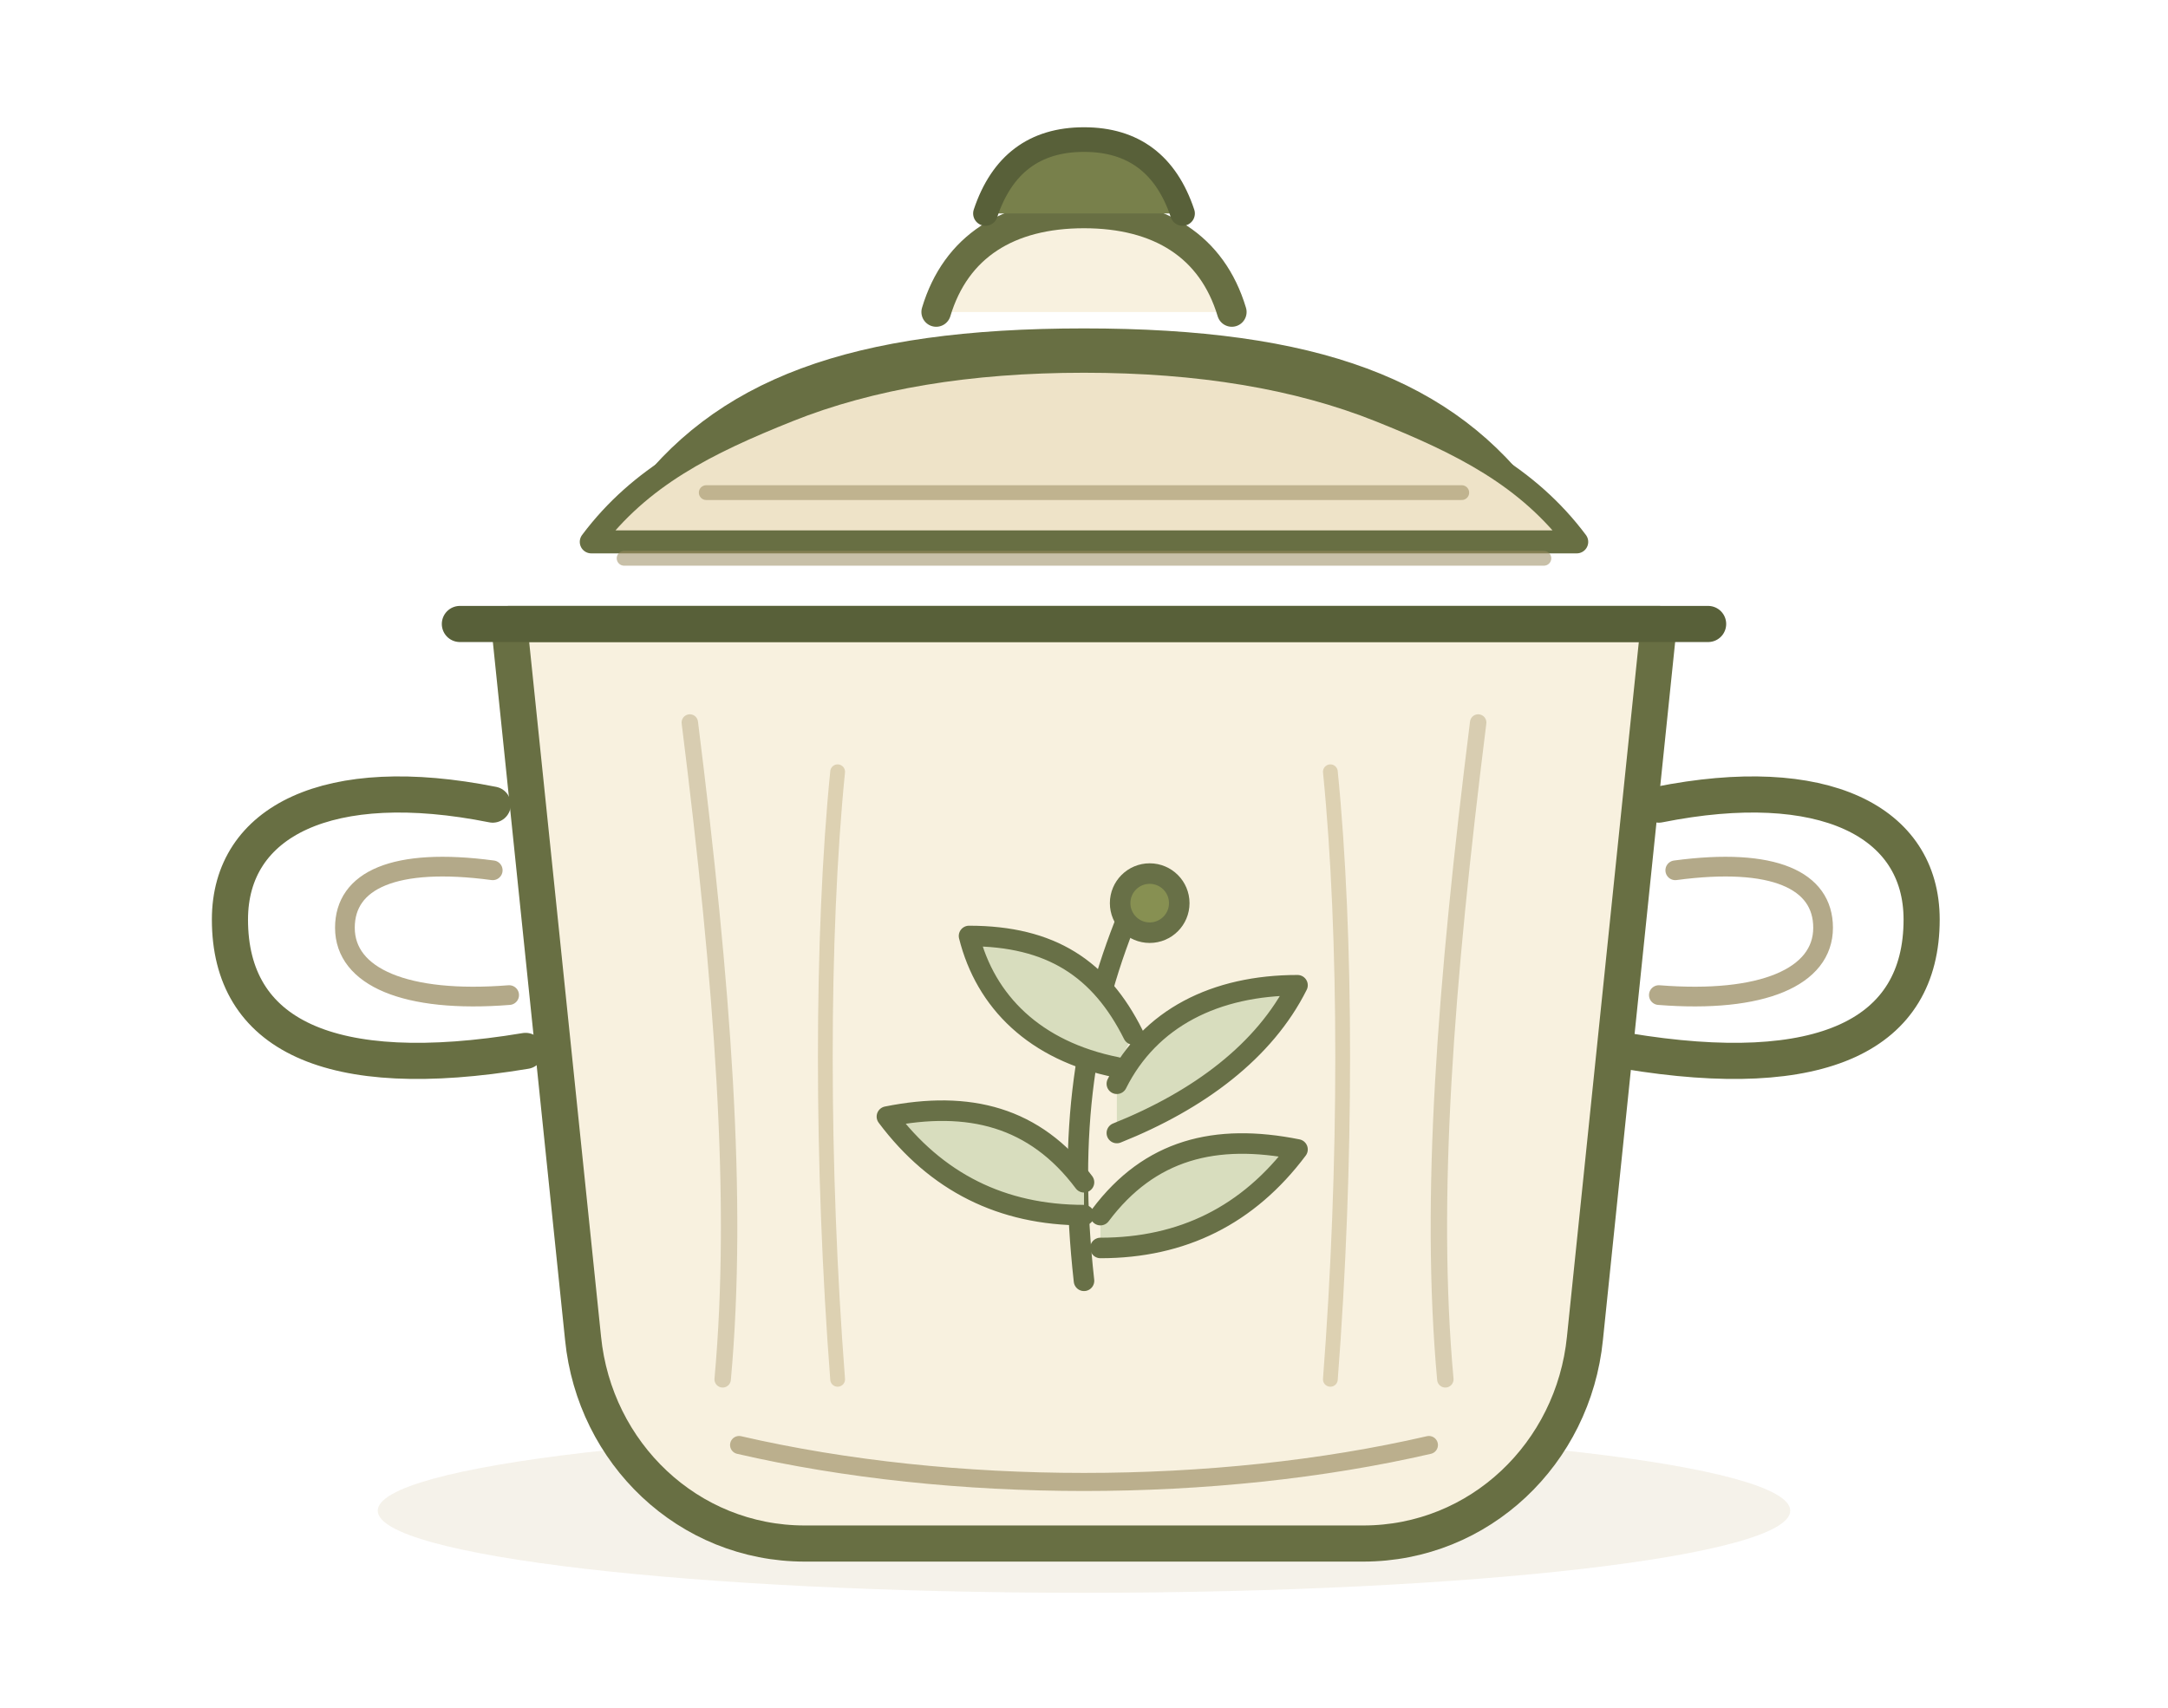
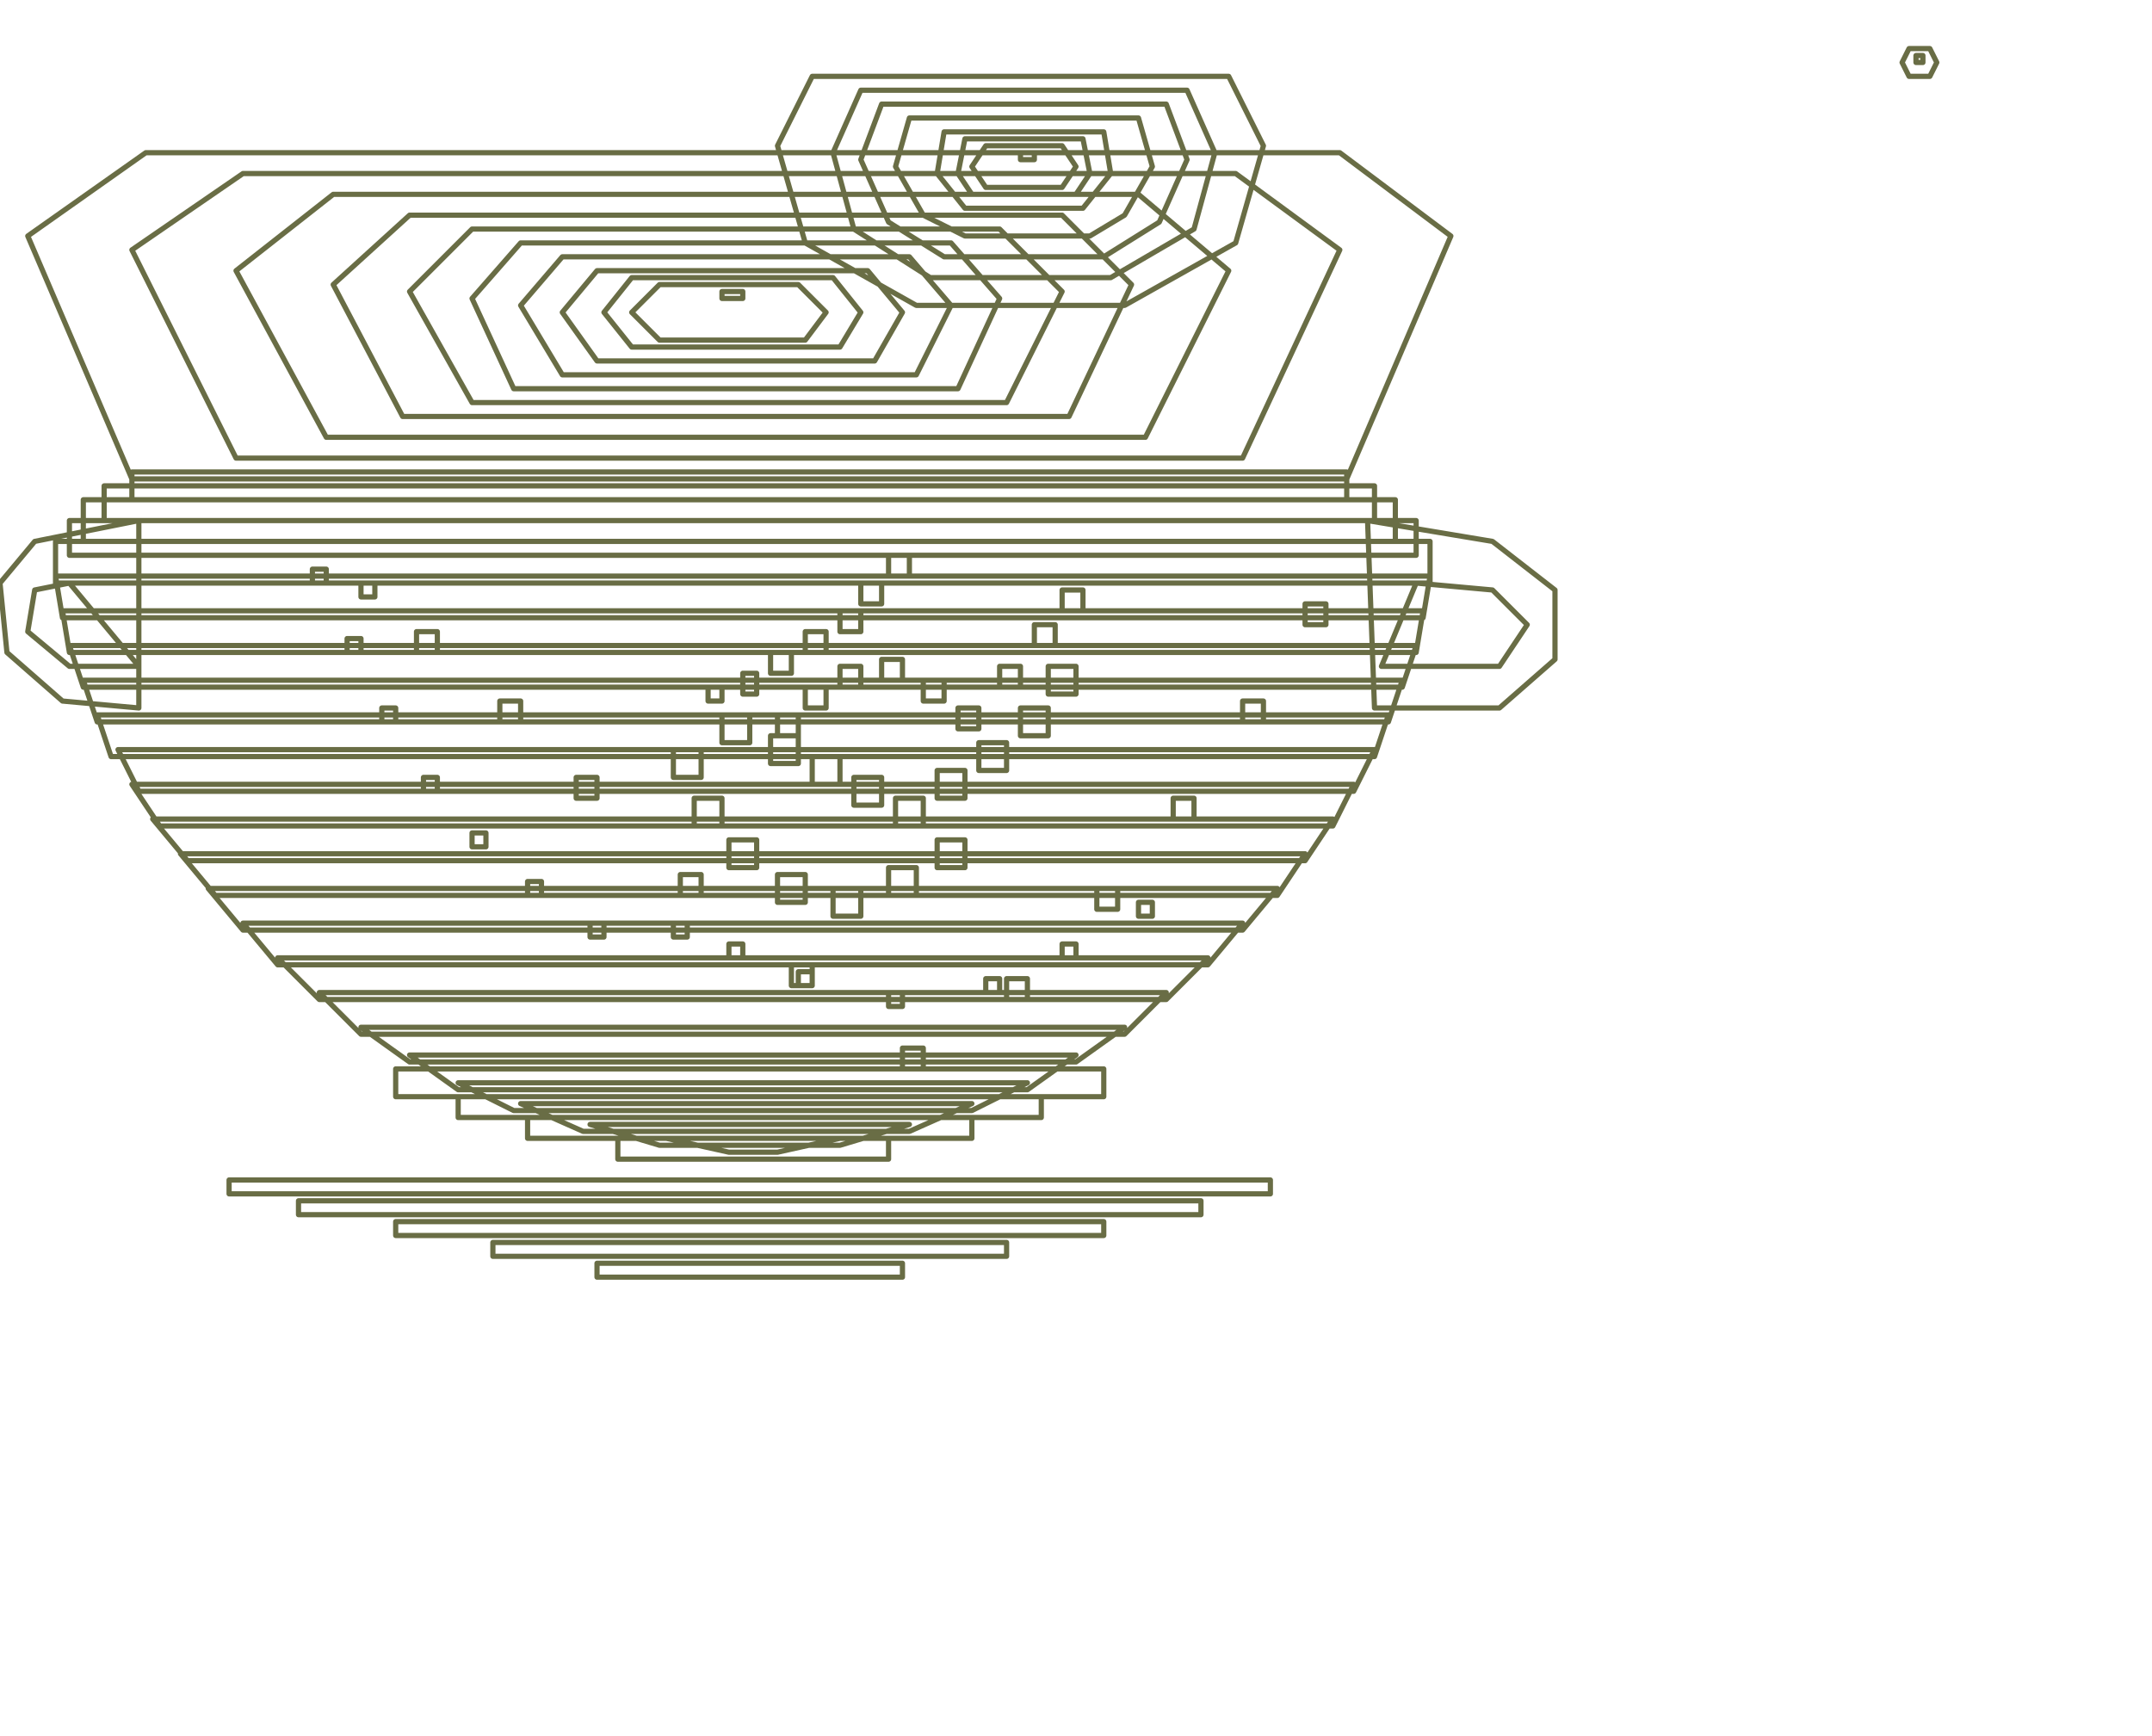
- <svg xmlns="http://www.w3.org/2000/svg" viewBox="0 0 132 104" fill="none">
-   <g id="vintage-recipe-pot" stroke-linecap="round" stroke-linejoin="round">
-     <ellipse cx="66" cy="92" rx="43" ry="5" fill="#C8B68A" opacity=".18" />
-     <path d="M31 38h70l-4.5 43.5c-.7 7-6.4 12.5-13.5 12.5H49c-7.1 0-12.8-5.5-13.5-12.5L31 38Z" fill="#F8F1DF" stroke="#686F43" stroke-width="2.2" />
-     <path d="M28 38h76" stroke="#586039" stroke-width="2.2" />
-     <path d="M39 31c5-7 13-10 27-10s22 3 27 10" fill="#F5ECD7" stroke="#686F43" stroke-width="2" />
-     <path d="M36 33h60c-3-4-7-6-12-8-5-2-11-3-18-3s-13 1-18 3c-5 2-9 4-12 8Z" fill="#EEE3C8" stroke="#686F43" stroke-width="1.4" />
-     <path d="M57 19c1.2-4 4.4-6 9-6s7.8 2 9 6" fill="#F8F1DF" stroke="#686F43" stroke-width="1.8" />
-     <path d="M60 13c1-3 3-4.5 6-4.5s5 1.5 6 4.5" fill="#78804B" stroke="#586039" stroke-width="1.5" />
-     <path d="M30 49c-10-2-16 1-16 7 0 7 6 10 18 8M101 49c10-2 16 1 16 7 0 7-6 10-18 8" stroke="#686F43" stroke-width="2.2" />
-     <path d="M30 53c-6-.8-9 .6-9 3.5 0 3 3.7 4.6 10 4.1M102 53c6-.8 9 .6 9 3.5 0 3-3.7 4.6-10 4.1" stroke="#9A8C61" stroke-width="1.2" opacity=".75" />
-     <path d="M42 44c2 16 3 29 2 40M90 44c-2 16-3 29-2 40" stroke="#B7AA83" stroke-width="1" opacity=".5" />
-     <path d="M51 47c-1 10-1 24 0 37M81 47c1 10 1 24 0 37" stroke="#D1C3A0" stroke-width=".9" opacity=".7" />
-     <g id="pot-botanical" stroke="#687047" stroke-width="1.25">
-       <path d="M66 78c-1-9 0-16 3-23" />
-       <path d="M68 65c-5-1-8-4-9-8 5 0 8 2 10 6M68 69c5-2 9-5 11-9-5 0-9 2-11 6M66 74c-5 0-9-2-12-6 5-1 9 0 12 4M67 76c5 0 9-2 12-6-5-1-9 0-12 4" fill="#D8DDBE" />
-       <circle cx="70" cy="55" r="1.8" fill="#879052" />
-     </g>
-     <path d="M45 88c13 3 29 3 42 0" stroke="#9A8C61" stroke-width="1.1" opacity=".65" />
-     <path d="M38 34h56M43 30h46" stroke="#9A8C61" stroke-width=".9" opacity=".55" />
+ <svg xmlns="http://www.w3.org/2000/svg" viewBox="0 0 310 250" fill="none">
+   <g id="vintage-recipe-pot" stroke="#62663C" stroke-width="0.75" stroke-linecap="round" stroke-linejoin="round" opacity=".95">
+     <path d="M276,8 L277,8 L277,9 L276,9 Z M275,7 L278,7 L279,9 L278,11 L275,11 L274,9 Z M147,22 L149,22 L149,23 L147,23 Z M142,21 L153,21 L155,24 L153,27 L142,27 L140,24 Z M139,20 L156,20 L157,25 L155,28 L140,28 L138,25 Z M136,19 L159,19 L160,25 L156,30 L139,30 L135,25 Z M131,17 L164,17 L166,24 L162,31 L157,34 L139,34 L133,31 L129,24 Z M127,15 L168,15 L171,23 L167,32 L159,37 L136,37 L128,32 L124,23 Z M124,13 L171,13 L175,22 L172,33 L160,40 L134,40 L123,33 L120,22 Z M117,11 L177,11 L182,21 L178,35 L162,44 L132,44 L116,35 L112,21 Z M104,42 L107,42 L107,43 L104,43 Z M95,41 L115,41 L119,45 L116,49 L95,49 L91,45 Z M91,40 L120,40 L124,45 L121,50 L91,50 L87,45 Z M86,39 L125,39 L130,45 L126,52 L86,52 L81,45 Z M81,37 L131,37 L137,44 L132,54 L81,54 L75,44 Z M75,35 L137,35 L144,43 L138,56 L74,56 L68,43 Z M68,33 L144,33 L153,42 L145,58 L68,58 L59,42 Z M59,31 L153,31 L163,41 L154,60 L58,60 L48,41 Z M48,28 L164,28 L177,39 L165,63 L47,63 L34,39 Z M35,25 L178,25 L193,36 L179,66 L34,66 L19,36 Z M21,22 L193,22 L209,34 L194,69 L19,69 L4,34 Z M19,68 L194,68 L194,72 L19,72 Z M15,70 L198,70 L198,75 L15,75 Z M12,72 L201,72 L201,78 L12,78 Z M10,75 L204,75 L204,80 L10,80 Z M8,78 L206,78 L206,84 L8,84 Z M8,83 L206,83 L205,89 L9,89 Z M9,88 L205,88 L204,94 L10,94 Z M10,93 L204,93 L202,99 L12,99 Z M12,98 L202,98 L200,104 L14,104 Z M14,103 L200,103 L198,109 L16,109 Z M17,108 L198,108 L195,114 L20,114 Z M19,113 L195,113 L192,119 L23,119 Z M22,118 L192,118 L188,124 L27,124 Z M26,123 L188,123 L184,129 L31,129 Z M30,128 L184,128 L179,134 L35,134 Z M35,133 L179,133 L174,139 L40,139 Z M40,138 L174,138 L168,144 L46,144 Z M46,143 L168,143 L162,149 L52,149 Z M52,148 L162,148 L155,153 L59,153 Z M59,152 L155,152 L148,157 L66,157 Z M66,156 L148,156 L140,160 L74,160 Z M75,159 L140,159 L131,163 L84,163 Z M85,162 L131,162 L121,165 L95,165 Z M96,164 L121,164 L112,166 L105,166 Z M20,75 L5,78 L0,84 L1,94 L9,101 L20,102 Z M197,75 L215,78 L224,85 L224,95 L216,102 L198,102 Z M10,84 L5,85 L4,91 L10,96 L20,96 Z M204,84 L215,85 L220,90 L216,96 L199,96 Z M52,84 L54,84 L54,86 L52,86 Z M60,91 L63,91 L63,94 L60,94 Z M72,101 L75,101 L75,104 L72,104 Z M83,112 L86,112 L86,115 L83,115 Z M98,126 L101,126 L101,129 L98,129 Z M114,139 L117,139 L117,142 L114,142 Z M130,151 L133,151 L133,154 L130,154 Z M145,141 L148,141 L148,144 L145,144 Z M158,128 L161,128 L161,131 L158,131 Z M169,115 L172,115 L172,118 L169,118 Z M179,101 L182,101 L182,104 L179,104 Z M188,87 L191,87 L191,90 L188,90 Z M102,99 L104,99 L104,101 L102,101 Z M107,97 L109,97 L109,100 L107,100 Z M111,94 L114,94 L114,97 L111,97 Z M116,91 L119,91 L119,94 L116,94 Z M121,88 L124,88 L124,91 L121,91 Z M124,84 L127,84 L127,87 L124,87 Z M128,80 L131,80 L131,83 L128,83 Z M104,103 L108,103 L108,107 L104,107 Z M111,106 L115,106 L115,110 L111,110 Z M117,109 L121,109 L121,113 L117,113 Z M123,112 L127,112 L127,116 L123,116 Z M129,115 L133,115 L133,119 L129,119 Z M135,111 L139,111 L139,115 L135,115 Z M141,107 L145,107 L145,111 L141,111 Z M147,102 L151,102 L151,106 L147,106 Z M151,96 L155,96 L155,100 L151,100 Z M135,121 L139,121 L139,125 L135,125 Z M128,125 L132,125 L132,129 L128,129 Z M120,128 L124,128 L124,132 L120,132 Z M112,126 L116,126 L116,130 L112,130 Z M105,121 L109,121 L109,125 L105,125 Z M100,115 L104,115 L104,119 L100,119 Z M97,108 L101,108 L101,112 L97,112 Z M138,102 L141,102 L141,105 L138,105 Z M133,98 L136,98 L136,101 L133,101 Z M127,95 L130,95 L130,98 L127,98 Z M121,96 L124,96 L124,99 L121,99 Z M116,99 L119,99 L119,102 L116,102 Z M112,103 L115,103 L115,106 L112,106 Z M144,96 L147,96 L147,99 L144,99 Z M149,90 L152,90 L152,93 L149,93 Z M153,85 L156,85 L156,88 L153,88 Z M97,133 L99,133 L99,135 L97,135 Z M105,136 L107,136 L107,138 L105,138 Z M115,140 L117,140 L117,142 L115,142 Z M128,143 L130,143 L130,145 L128,145 Z M142,141 L144,141 L144,143 L142,143 Z M153,136 L155,136 L155,138 L153,138 Z M164,130 L166,130 L166,132 L164,132 Z M85,133 L87,133 L87,135 L85,135 Z M76,127 L78,127 L78,129 L76,129 Z M68,120 L70,120 L70,122 L68,122 Z M61,112 L63,112 L63,114 L61,114 Z M55,102 L57,102 L57,104 L55,104 Z M50,92 L52,92 L52,94 L50,94 Z M45,82 L47,82 L47,84 L45,84 Z M57,154 L159,154 L159,158 L57,158 Z M66,158 L150,158 L150,161 L66,161 Z M76,161 L140,161 L140,164 L76,164 Z M89,164 L128,164 L128,167 L89,167 Z M33,170 L183,170 L183,172 L33,172 Z M43,173 L173,173 L173,175 L43,175 Z M57,176 L159,176 L159,178 L57,178 Z M71,179 L145,179 L145,181 L71,181 Z M86,182 L130,182 L130,184 L86,184 Z" />
  </g>
</svg>
